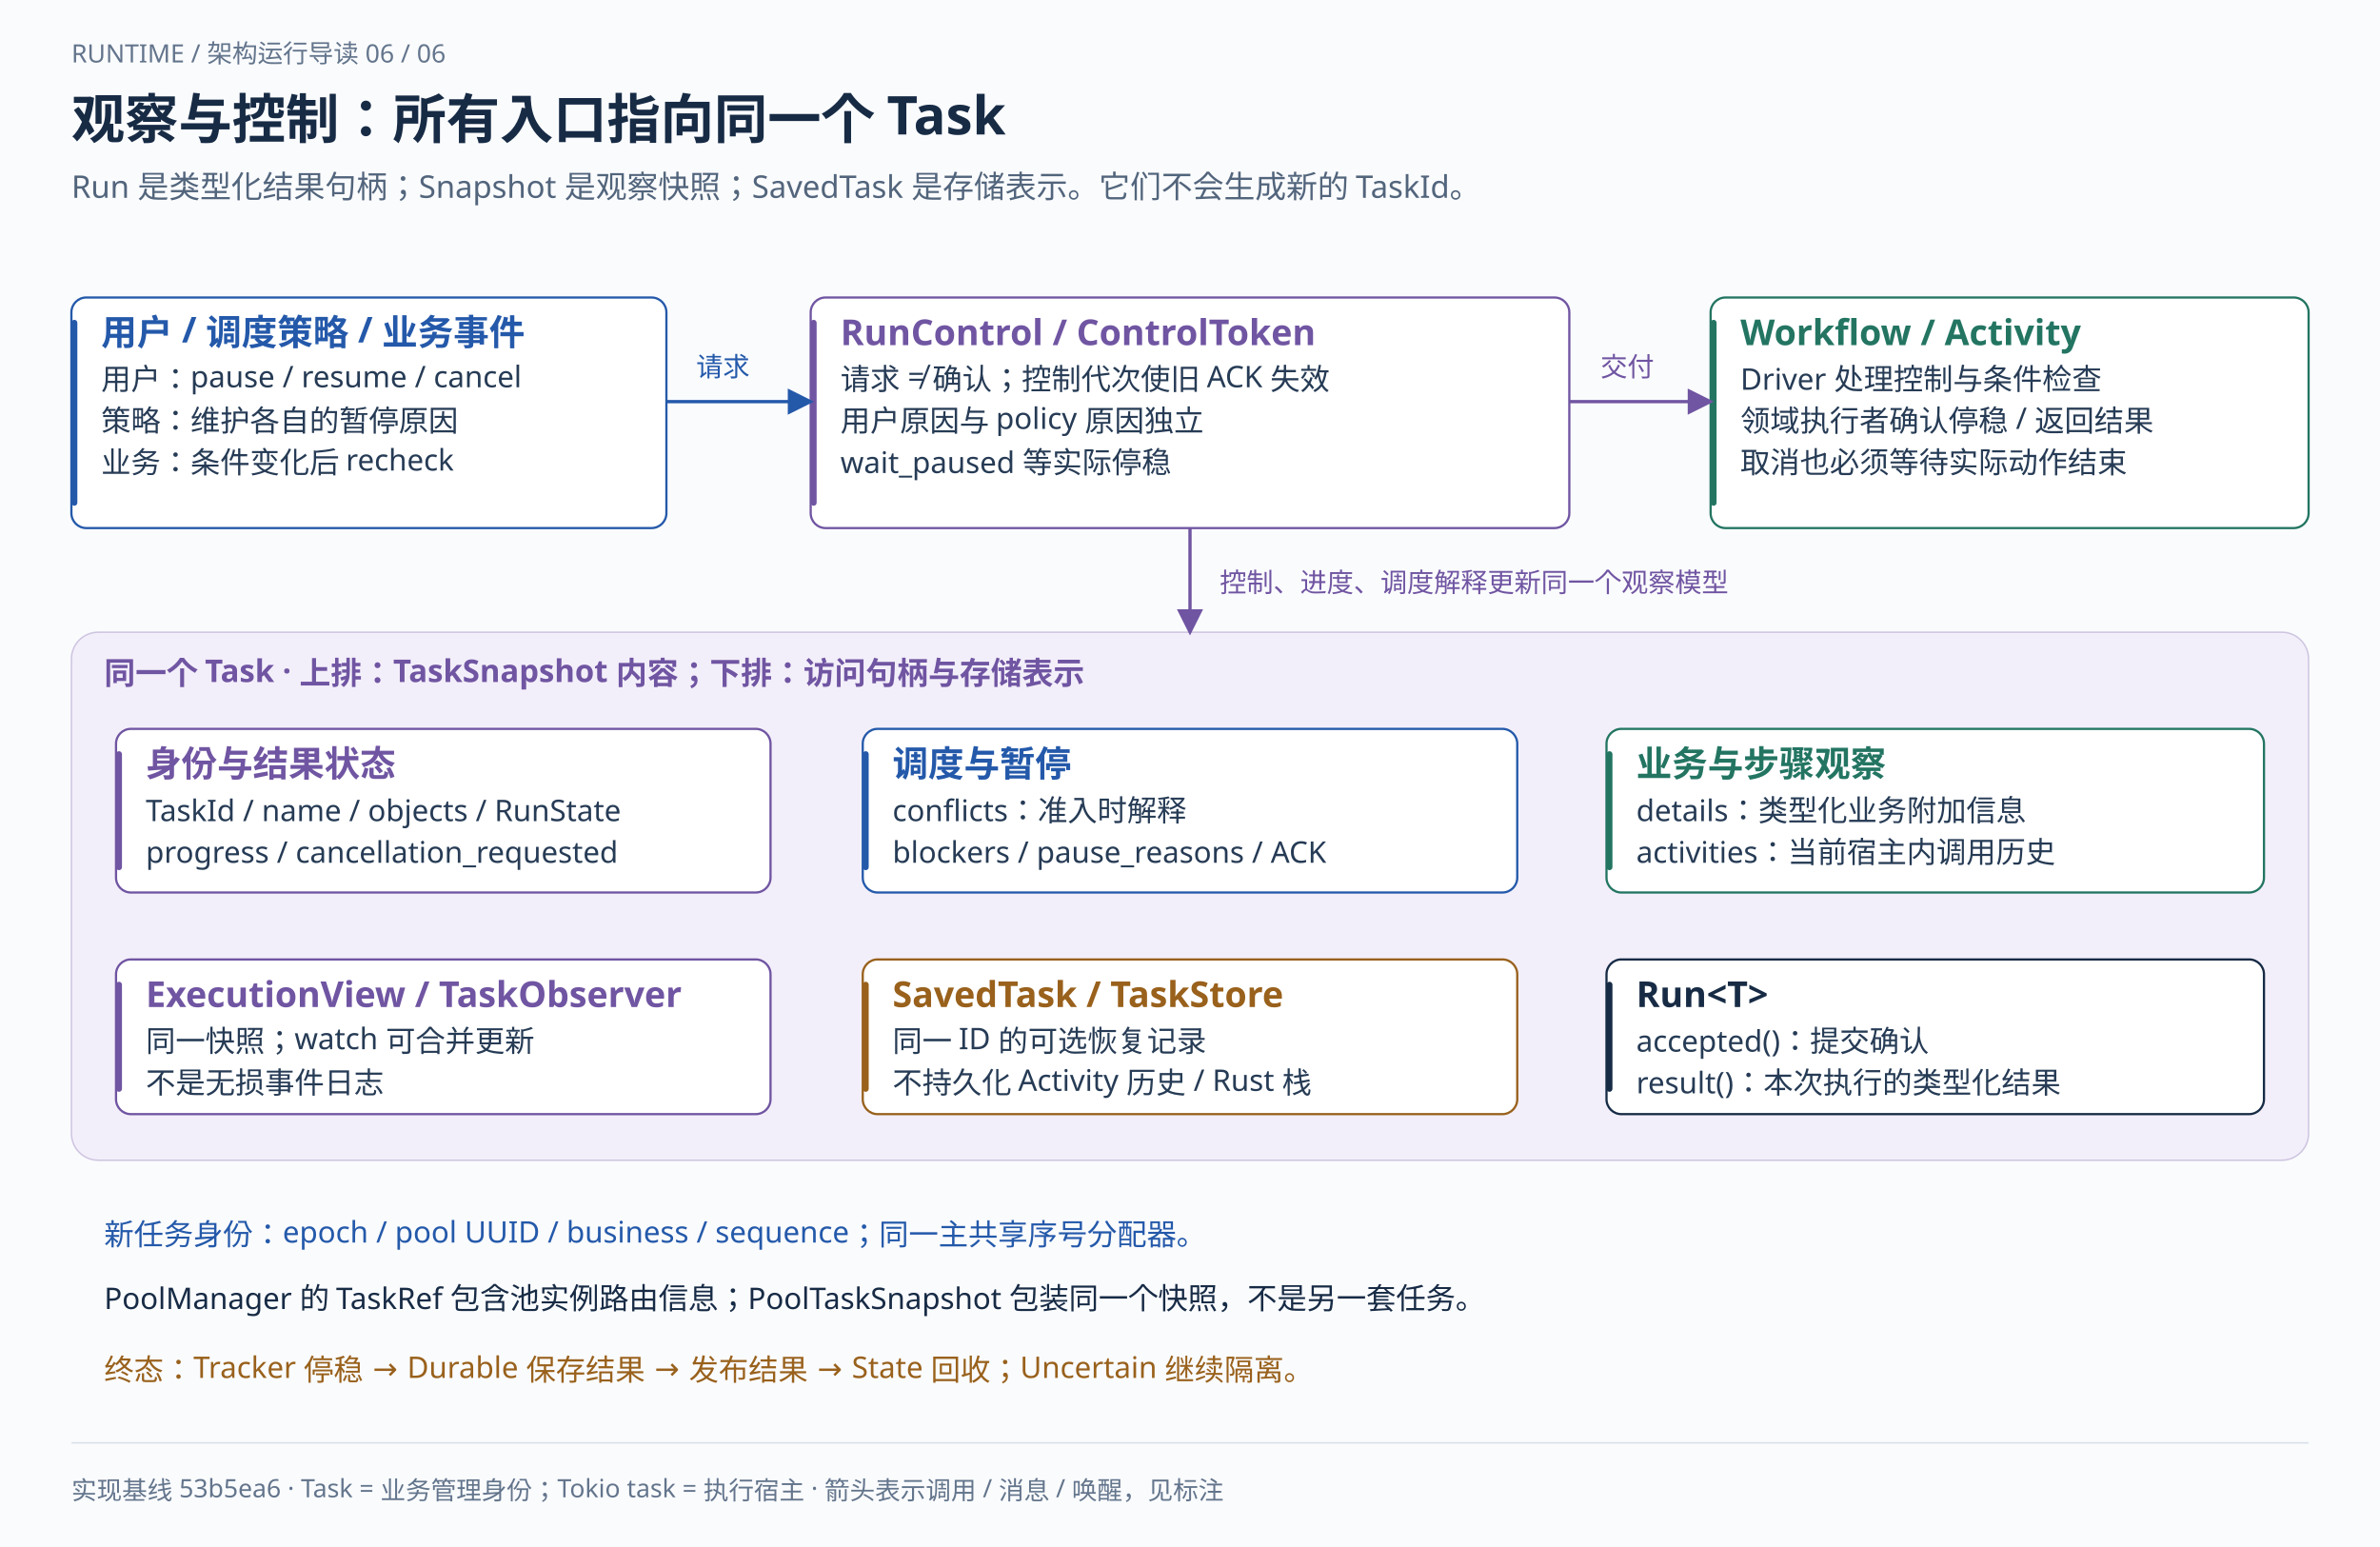
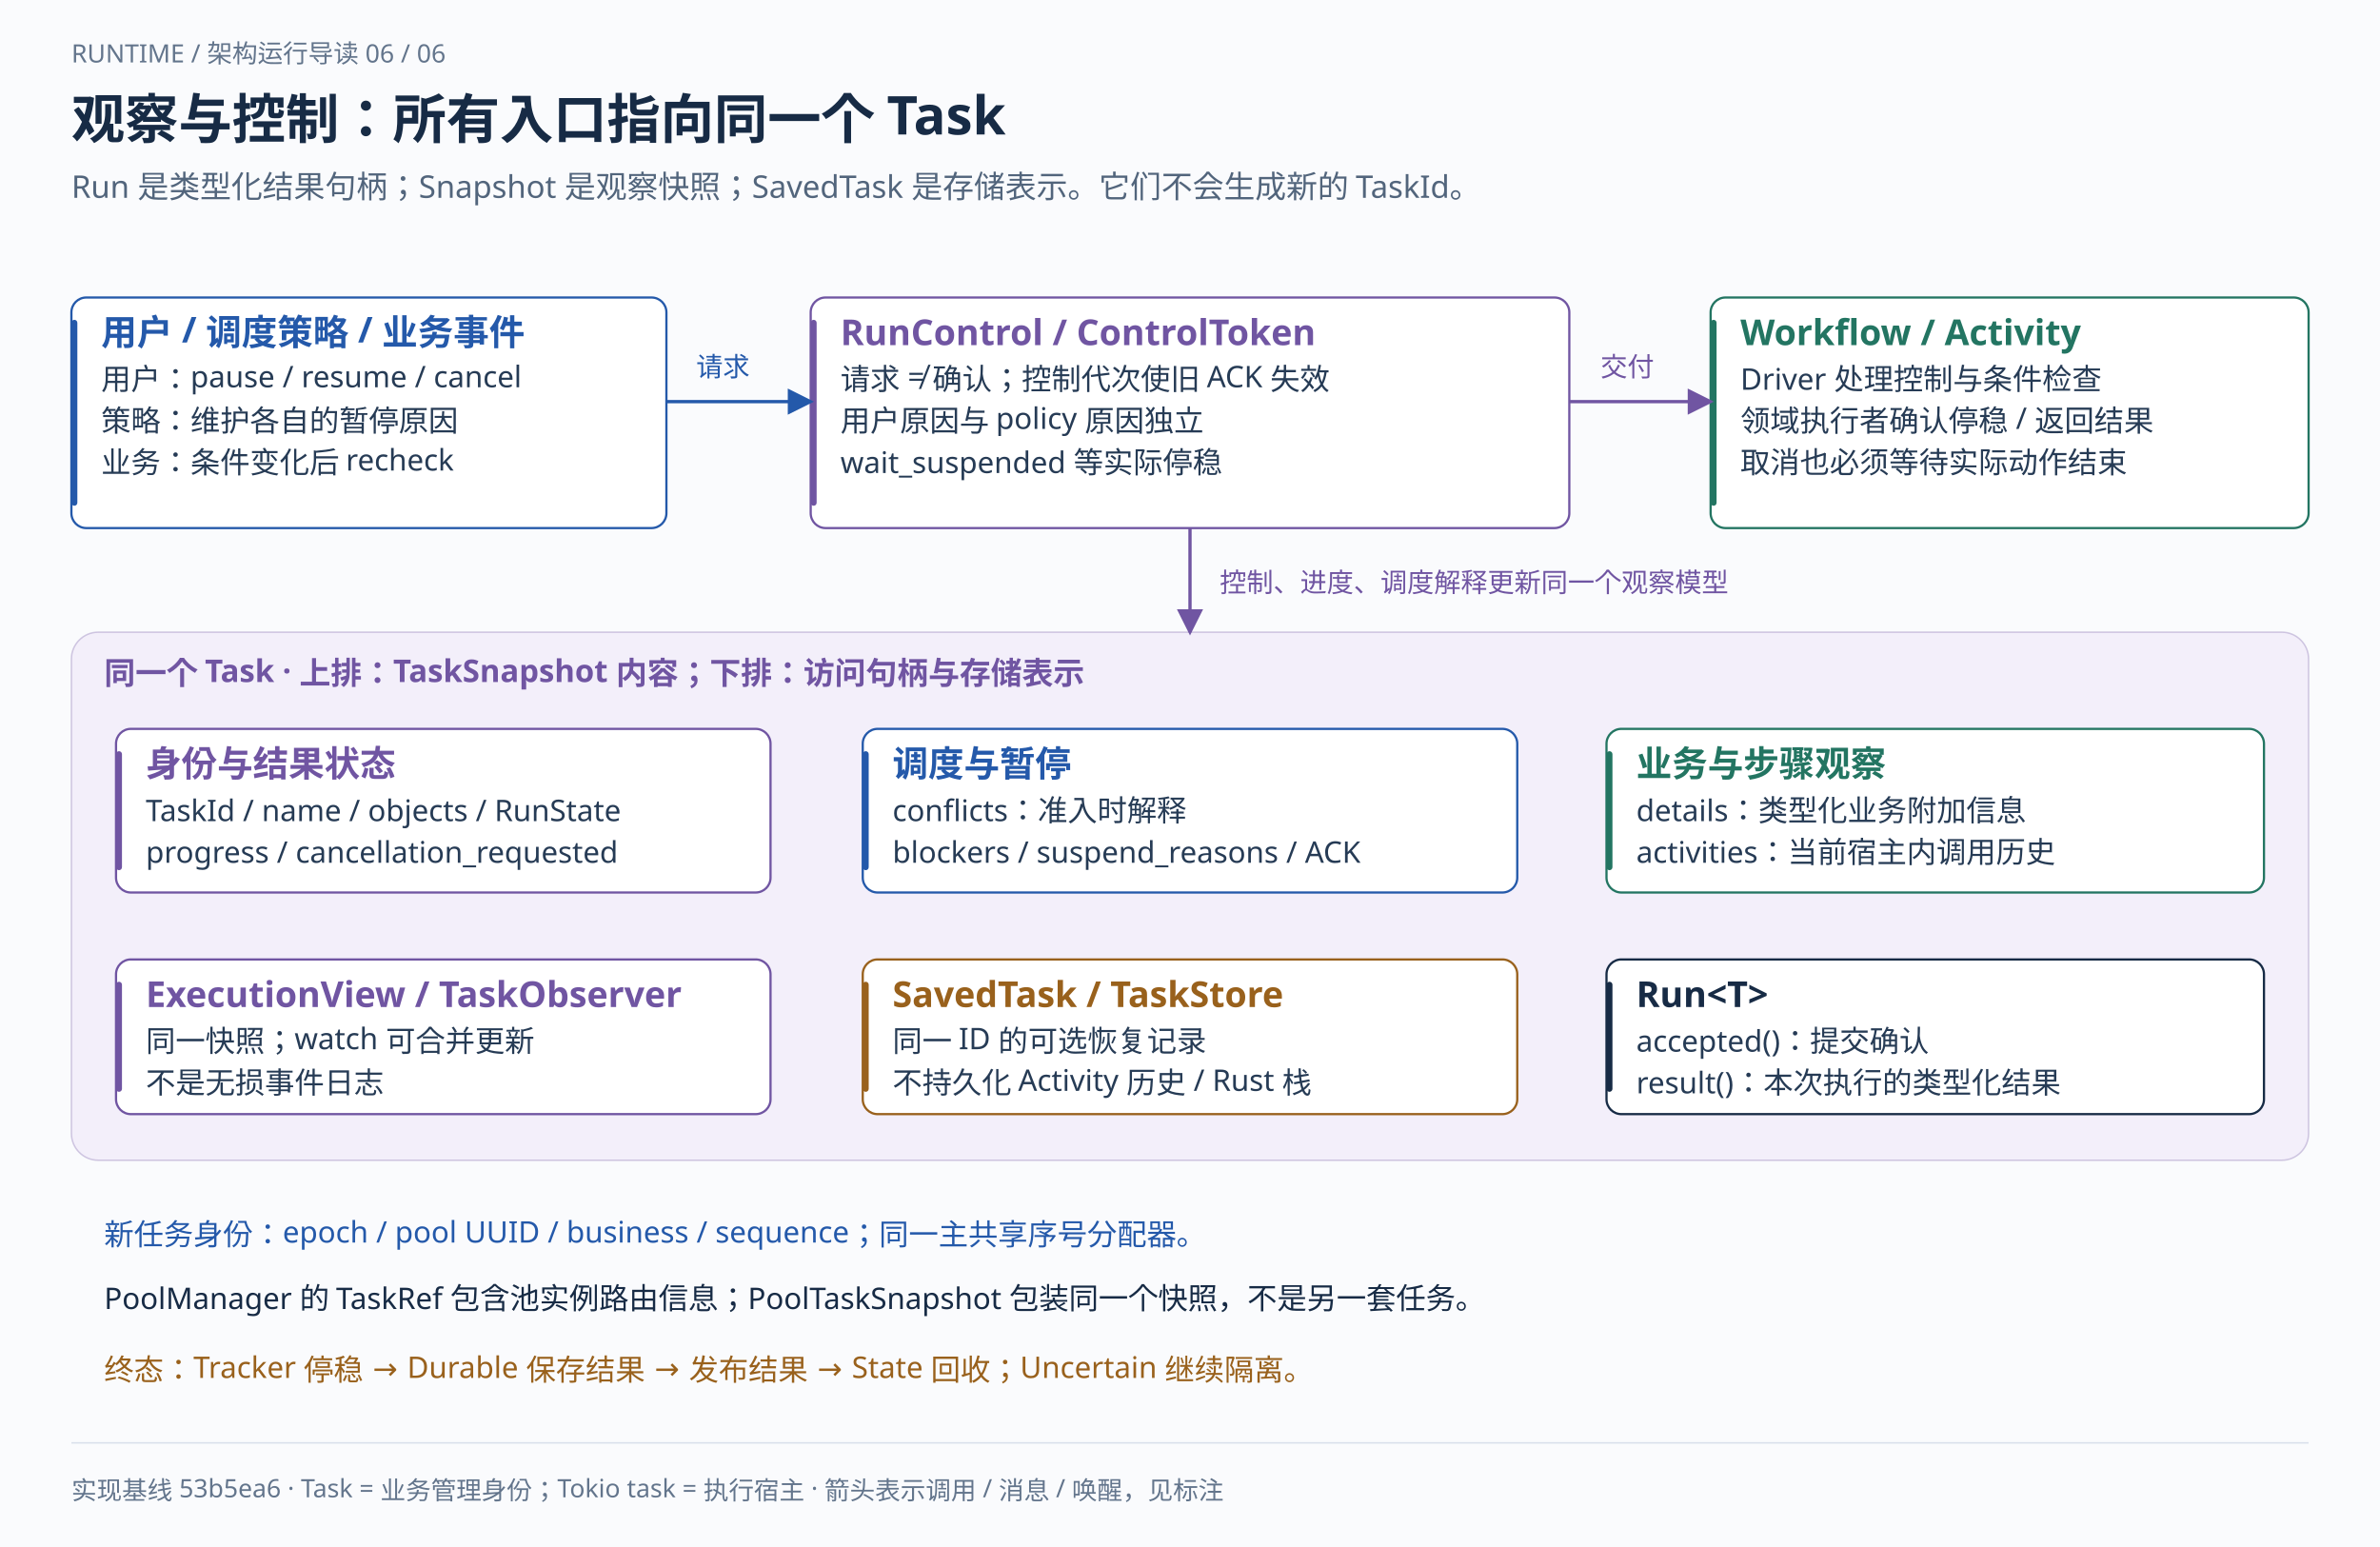
<svg xmlns="http://www.w3.org/2000/svg" width="1600" height="1040" viewBox="0 0 1600 1040" role="img" aria-labelledby="06-observation-title">
  <defs>
    <marker id="06-observation-blue" markerWidth="8" markerHeight="8" refX="7" refY="4" orient="auto">
      <path d="M0 0L8 4L0 8Z" fill="#2459aa" />
    </marker>
    <marker id="06-observation-green" markerWidth="8" markerHeight="8" refX="7" refY="4" orient="auto">
      <path d="M0 0L8 4L0 8Z" fill="#237562" />
    </marker>
    <marker id="06-observation-amber" markerWidth="8" markerHeight="8" refX="7" refY="4" orient="auto">
      <path d="M0 0L8 4L0 8Z" fill="#99611c" />
    </marker>
    <marker id="06-observation-purple" markerWidth="8" markerHeight="8" refX="7" refY="4" orient="auto">
      <path d="M0 0L8 4L0 8Z" fill="#7055a2" />
    </marker>
    <marker id="06-observation-ink" markerWidth="8" markerHeight="8" refX="7" refY="4" orient="auto">
      <path d="M0 0L8 4L0 8Z" fill="#172b45" />
    </marker>
  </defs>
  <style>text{font-family:"Microsoft YaHei","Segoe UI",sans-serif}.component{cursor:pointer}.component:focus{outline:none}.component:focus .card{stroke-width:4}.active .card{stroke:#e08426;stroke-width:4}.dim{opacity:.25}</style>
  <rect width="1600" height="1040" fill="#fafbfd" />
  <text x="48" y="42" font-size="17" fill="#63758c" font-weight="400" text-anchor="start">RUNTIME / 架构运行导读     06 / 06</text>
  <text x="48" y="93" font-size="36" fill="#172b45" font-weight="650" text-anchor="start">观察与控制：所有入口指向同一个 Task</text>
  <text x="48" y="133" font-size="21" fill="#52657c" font-weight="400" text-anchor="start">Run 是类型化结果句柄；Snapshot 是观察快照；SavedTask 是存储表示。它们不会生成新的 TaskId。</text>
  <path d="M48 970H1552" stroke="#d8e0eb" />
  <text x="48" y="1008" font-size="17" fill="#63758c" font-weight="400" text-anchor="start">实现基线 53b5ea6  ·  Task = 业务管理身份；Tokio task = 执行宿主  ·  箭头表示调用 / 消息 / 唤醒，见标注</text>
  <g class="component" data-key="caller" tabindex="0" role="button" aria-label="用户 / 调度策略 / 业务事件">
    <rect class="card" x="48" y="200" width="400" height="155" rx="10" fill="white" stroke="#2459aa" stroke-width="1.5" />
    <rect x="48" y="215" width="4" height="125" rx="2" fill="#2459aa" />
    <text x="68" y="232" font-size="24" fill="#2459aa" font-weight="650" text-anchor="start">用户 / 调度策略 / 业务事件</text>
    <text x="68" y="262" font-size="20" fill="#263b55" font-weight="400" text-anchor="start">用户：pause / resume / cancel</text>
    <text x="68" y="290" font-size="20" fill="#263b55" font-weight="400" text-anchor="start">策略：维护各自的暂停原因</text>
    <text x="68" y="318" font-size="20" fill="#263b55" font-weight="400" text-anchor="start">业务：条件变化后 recheck</text>
  </g>
  <g class="component" data-key="control" tabindex="0" role="button" aria-label="RunControl / ControlToken">
    <rect class="card" x="545" y="200" width="510" height="155" rx="10" fill="white" stroke="#7055a2" stroke-width="1.5" />
    <rect x="545" y="215" width="4" height="125" rx="2" fill="#7055a2" />
    <text x="565" y="232" font-size="24" fill="#7055a2" font-weight="650" text-anchor="start">RunControl / ControlToken</text>
    <text x="565" y="262" font-size="20" fill="#263b55" font-weight="400" text-anchor="start">请求 ≠ 确认；控制代次使旧 ACK 失效</text>
    <text x="565" y="290" font-size="20" fill="#263b55" font-weight="400" text-anchor="start">用户原因与 policy 原因独立</text>
-     <text x="565" y="318" font-size="20" fill="#263b55" font-weight="400" text-anchor="start">wait_paused 等实际停稳</text>
+     <text x="565" y="318" font-size="20" fill="#263b55" font-weight="400" text-anchor="start">wait_suspended 等实际停稳</text>
  </g>
  <g class="component" data-key="actor" tabindex="0" role="button" aria-label="Workflow / Activity">
    <rect class="card" x="1150" y="200" width="402" height="155" rx="10" fill="white" stroke="#237562" stroke-width="1.5" />
    <rect x="1150" y="215" width="4" height="125" rx="2" fill="#237562" />
    <text x="1170" y="232" font-size="24" fill="#237562" font-weight="650" text-anchor="start">Workflow / Activity</text>
    <text x="1170" y="262" font-size="20" fill="#263b55" font-weight="400" text-anchor="start">Driver 处理控制与条件检查</text>
    <text x="1170" y="290" font-size="20" fill="#263b55" font-weight="400" text-anchor="start">领域执行者确认停稳 / 返回结果</text>
    <text x="1170" y="318" font-size="20" fill="#263b55" font-weight="400" text-anchor="start">取消也必须等待实际动作结束</text>
  </g>
  <path d="M448 270 L545 270" fill="none" stroke="#2459aa" stroke-width="2.2" stroke-dasharray="0" marker-end="url(#06-observation-blue)" />
  <text x="468" y="253" font-size="18" fill="#2459aa" font-weight="400" text-anchor="start">请求</text>
  <path d="M1055 270 L1150 270" fill="none" stroke="#7055a2" stroke-width="2.2" stroke-dasharray="0" marker-end="url(#06-observation-purple)" />
  <text x="1076" y="253" font-size="18" fill="#7055a2" font-weight="400" text-anchor="start">交付</text>
  <rect x="48" y="425" width="1504" height="355" rx="18" fill="#f3effa" stroke="#7055a2" stroke-opacity=".3" />
  <text x="70" y="460" font-size="21" fill="#7055a2" font-weight="650" text-anchor="start">同一个 Task   ·   上排：TaskSnapshot 内容；下排：访问句柄与存储表示</text>
  <g class="component" data-key="identity" tabindex="0" role="button" aria-label="身份与结果状态">
    <rect class="card" x="78" y="490" width="440" height="110" rx="10" fill="white" stroke="#7055a2" stroke-width="1.5" />
    <rect x="78" y="505" width="4" height="80" rx="2" fill="#7055a2" />
    <text x="98" y="522" font-size="24" fill="#7055a2" font-weight="650" text-anchor="start">身份与结果状态</text>
    <text x="98" y="552" font-size="20" fill="#263b55" font-weight="400" text-anchor="start">TaskId / name / objects / RunState</text>
    <text x="98" y="580" font-size="20" fill="#263b55" font-weight="400" text-anchor="start">progress / cancellation_requested</text>
  </g>
  <g class="component" data-key="pauses" tabindex="0" role="button" aria-label="调度与暂停">
    <rect class="card" x="580" y="490" width="440" height="110" rx="10" fill="white" stroke="#2459aa" stroke-width="1.5" />
    <rect x="580" y="505" width="4" height="80" rx="2" fill="#2459aa" />
    <text x="600" y="522" font-size="24" fill="#2459aa" font-weight="650" text-anchor="start">调度与暂停</text>
    <text x="600" y="552" font-size="20" fill="#263b55" font-weight="400" text-anchor="start">conflicts：准入时解释</text>
-     <text x="600" y="580" font-size="20" fill="#263b55" font-weight="400" text-anchor="start">blockers / pause_reasons / ACK</text>
+     <text x="600" y="580" font-size="20" fill="#263b55" font-weight="400" text-anchor="start">blockers / suspend_reasons / ACK</text>
  </g>
  <g class="component" data-key="details" tabindex="0" role="button" aria-label="业务与步骤观察">
    <rect class="card" x="1080" y="490" width="442" height="110" rx="10" fill="white" stroke="#237562" stroke-width="1.5" />
    <rect x="1080" y="505" width="4" height="80" rx="2" fill="#237562" />
    <text x="1100" y="522" font-size="24" fill="#237562" font-weight="650" text-anchor="start">业务与步骤观察</text>
    <text x="1100" y="552" font-size="20" fill="#263b55" font-weight="400" text-anchor="start">details：类型化业务附加信息</text>
    <text x="1100" y="580" font-size="20" fill="#263b55" font-weight="400" text-anchor="start">activities：当前宿主内调用历史</text>
  </g>
  <g class="component" data-key="view" tabindex="0" role="button" aria-label="ExecutionView / TaskObserver">
    <rect class="card" x="78" y="645" width="440" height="104" rx="10" fill="white" stroke="#7055a2" stroke-width="1.5" />
    <rect x="78" y="660" width="4" height="74" rx="2" fill="#7055a2" />
    <text x="98" y="677" font-size="24" fill="#7055a2" font-weight="650" text-anchor="start">ExecutionView / TaskObserver</text>
    <text x="98" y="707" font-size="20" fill="#263b55" font-weight="400" text-anchor="start">同一快照；watch 可合并更新</text>
    <text x="98" y="735" font-size="20" fill="#263b55" font-weight="400" text-anchor="start">不是无损事件日志</text>
  </g>
  <g class="component" data-key="saved" tabindex="0" role="button" aria-label="SavedTask / TaskStore">
    <rect class="card" x="580" y="645" width="440" height="104" rx="10" fill="white" stroke="#99611c" stroke-width="1.5" />
    <rect x="580" y="660" width="4" height="74" rx="2" fill="#99611c" />
    <text x="600" y="677" font-size="24" fill="#99611c" font-weight="650" text-anchor="start">SavedTask / TaskStore</text>
    <text x="600" y="707" font-size="20" fill="#263b55" font-weight="400" text-anchor="start">同一 ID 的可选恢复记录</text>
    <text x="600" y="735" font-size="20" fill="#263b55" font-weight="400" text-anchor="start">不持久化 Activity 历史 / Rust 栈</text>
  </g>
  <g class="component" data-key="run" tabindex="0" role="button" aria-label="Run&lt;T&gt;">
    <rect class="card" x="1080" y="645" width="442" height="104" rx="10" fill="white" stroke="#172b45" stroke-width="1.5" />
    <rect x="1080" y="660" width="4" height="74" rx="2" fill="#172b45" />
    <text x="1100" y="677" font-size="24" fill="#172b45" font-weight="650" text-anchor="start">Run&lt;T&gt;</text>
    <text x="1100" y="707" font-size="20" fill="#263b55" font-weight="400" text-anchor="start">accepted()：提交确认</text>
    <text x="1100" y="735" font-size="20" fill="#263b55" font-weight="400" text-anchor="start">result()：本次执行的类型化结果</text>
  </g>
  <path d="M800 355 L800 425" fill="none" stroke="#7055a2" stroke-width="2.2" stroke-dasharray="0" marker-end="url(#06-observation-purple)" />
  <text x="820" y="398" font-size="18" fill="#7055a2" font-weight="400" text-anchor="start">控制、进度、调度解释更新同一个观察模型</text>
  <text x="70" y="837" font-size="20" fill="#2459aa" font-weight="400" text-anchor="start">新任务身份：epoch / pool UUID / business / sequence；同一主共享序号分配器。</text>
  <text x="70" y="880" font-size="20" fill="#172b45" font-weight="400" text-anchor="start">PoolManager 的 TaskRef 包含池实例路由信息；PoolTaskSnapshot 包装同一个快照，不是另一套任务。</text>
  <text x="70" y="928" font-size="20" fill="#99611c" font-weight="400" text-anchor="start">终态：Tracker 停稳 → Durable 保存结果 → 发布结果 → State 回收；Uncertain 继续隔离。</text>
</svg>
